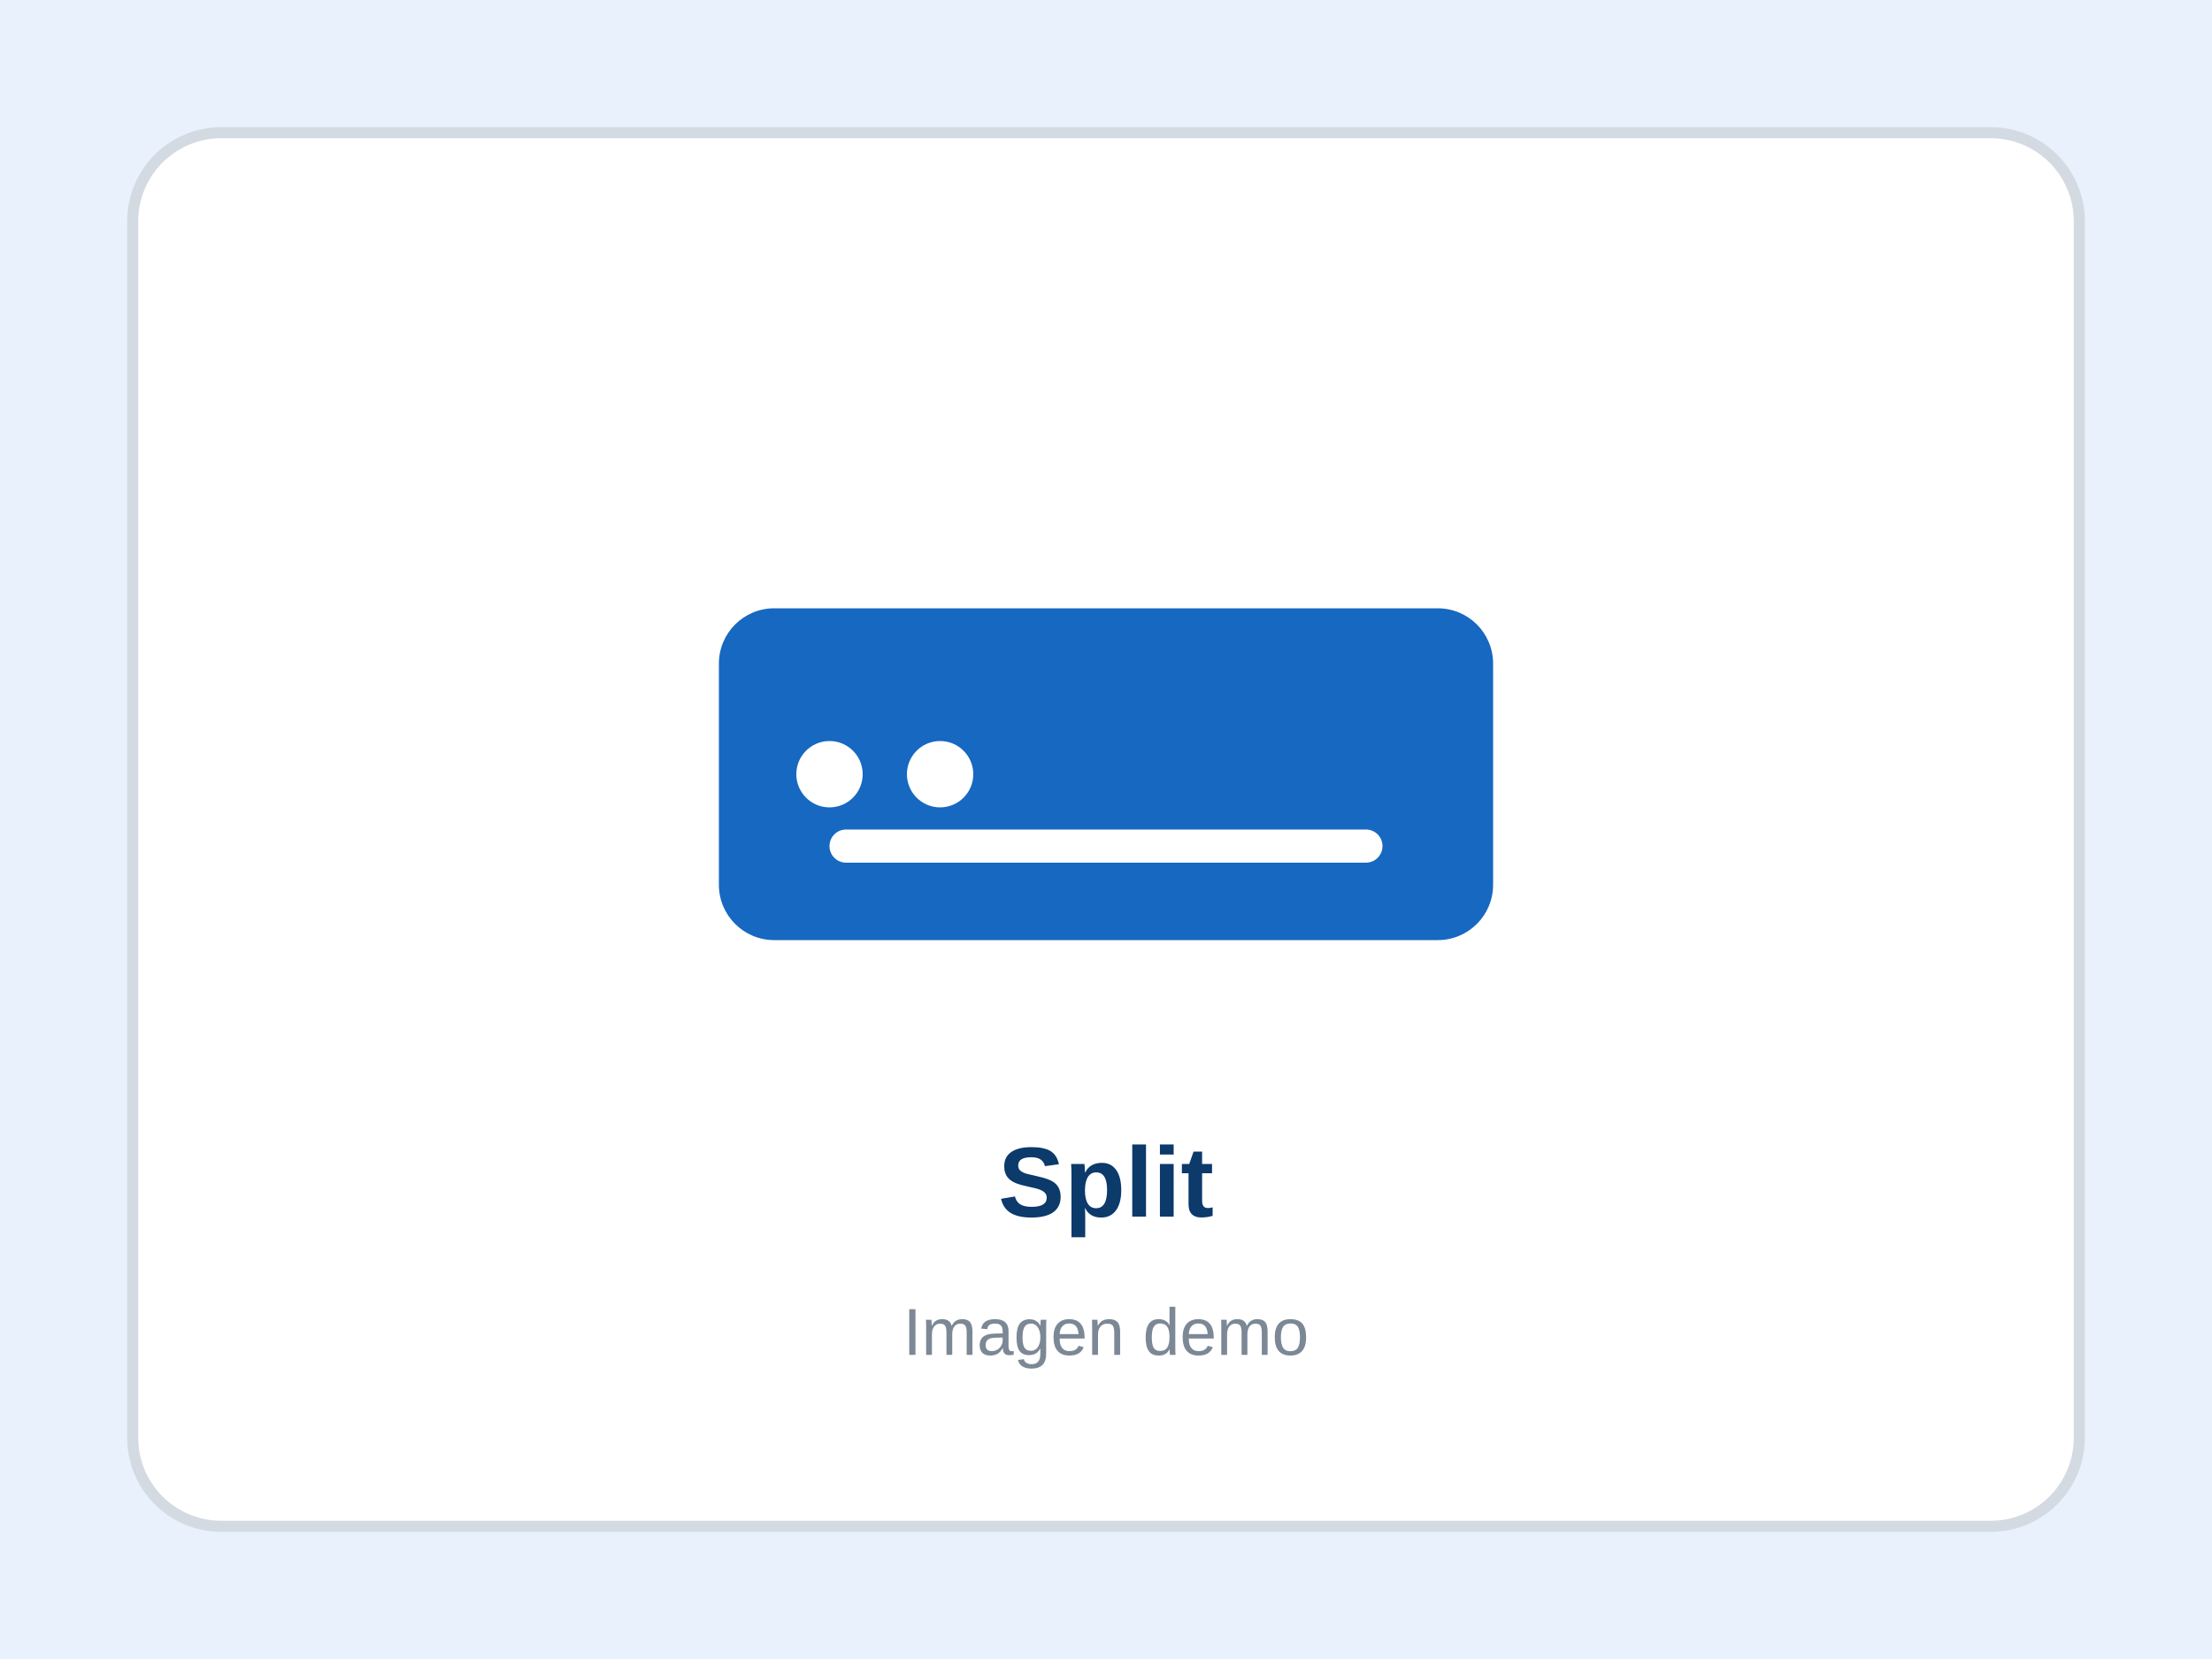
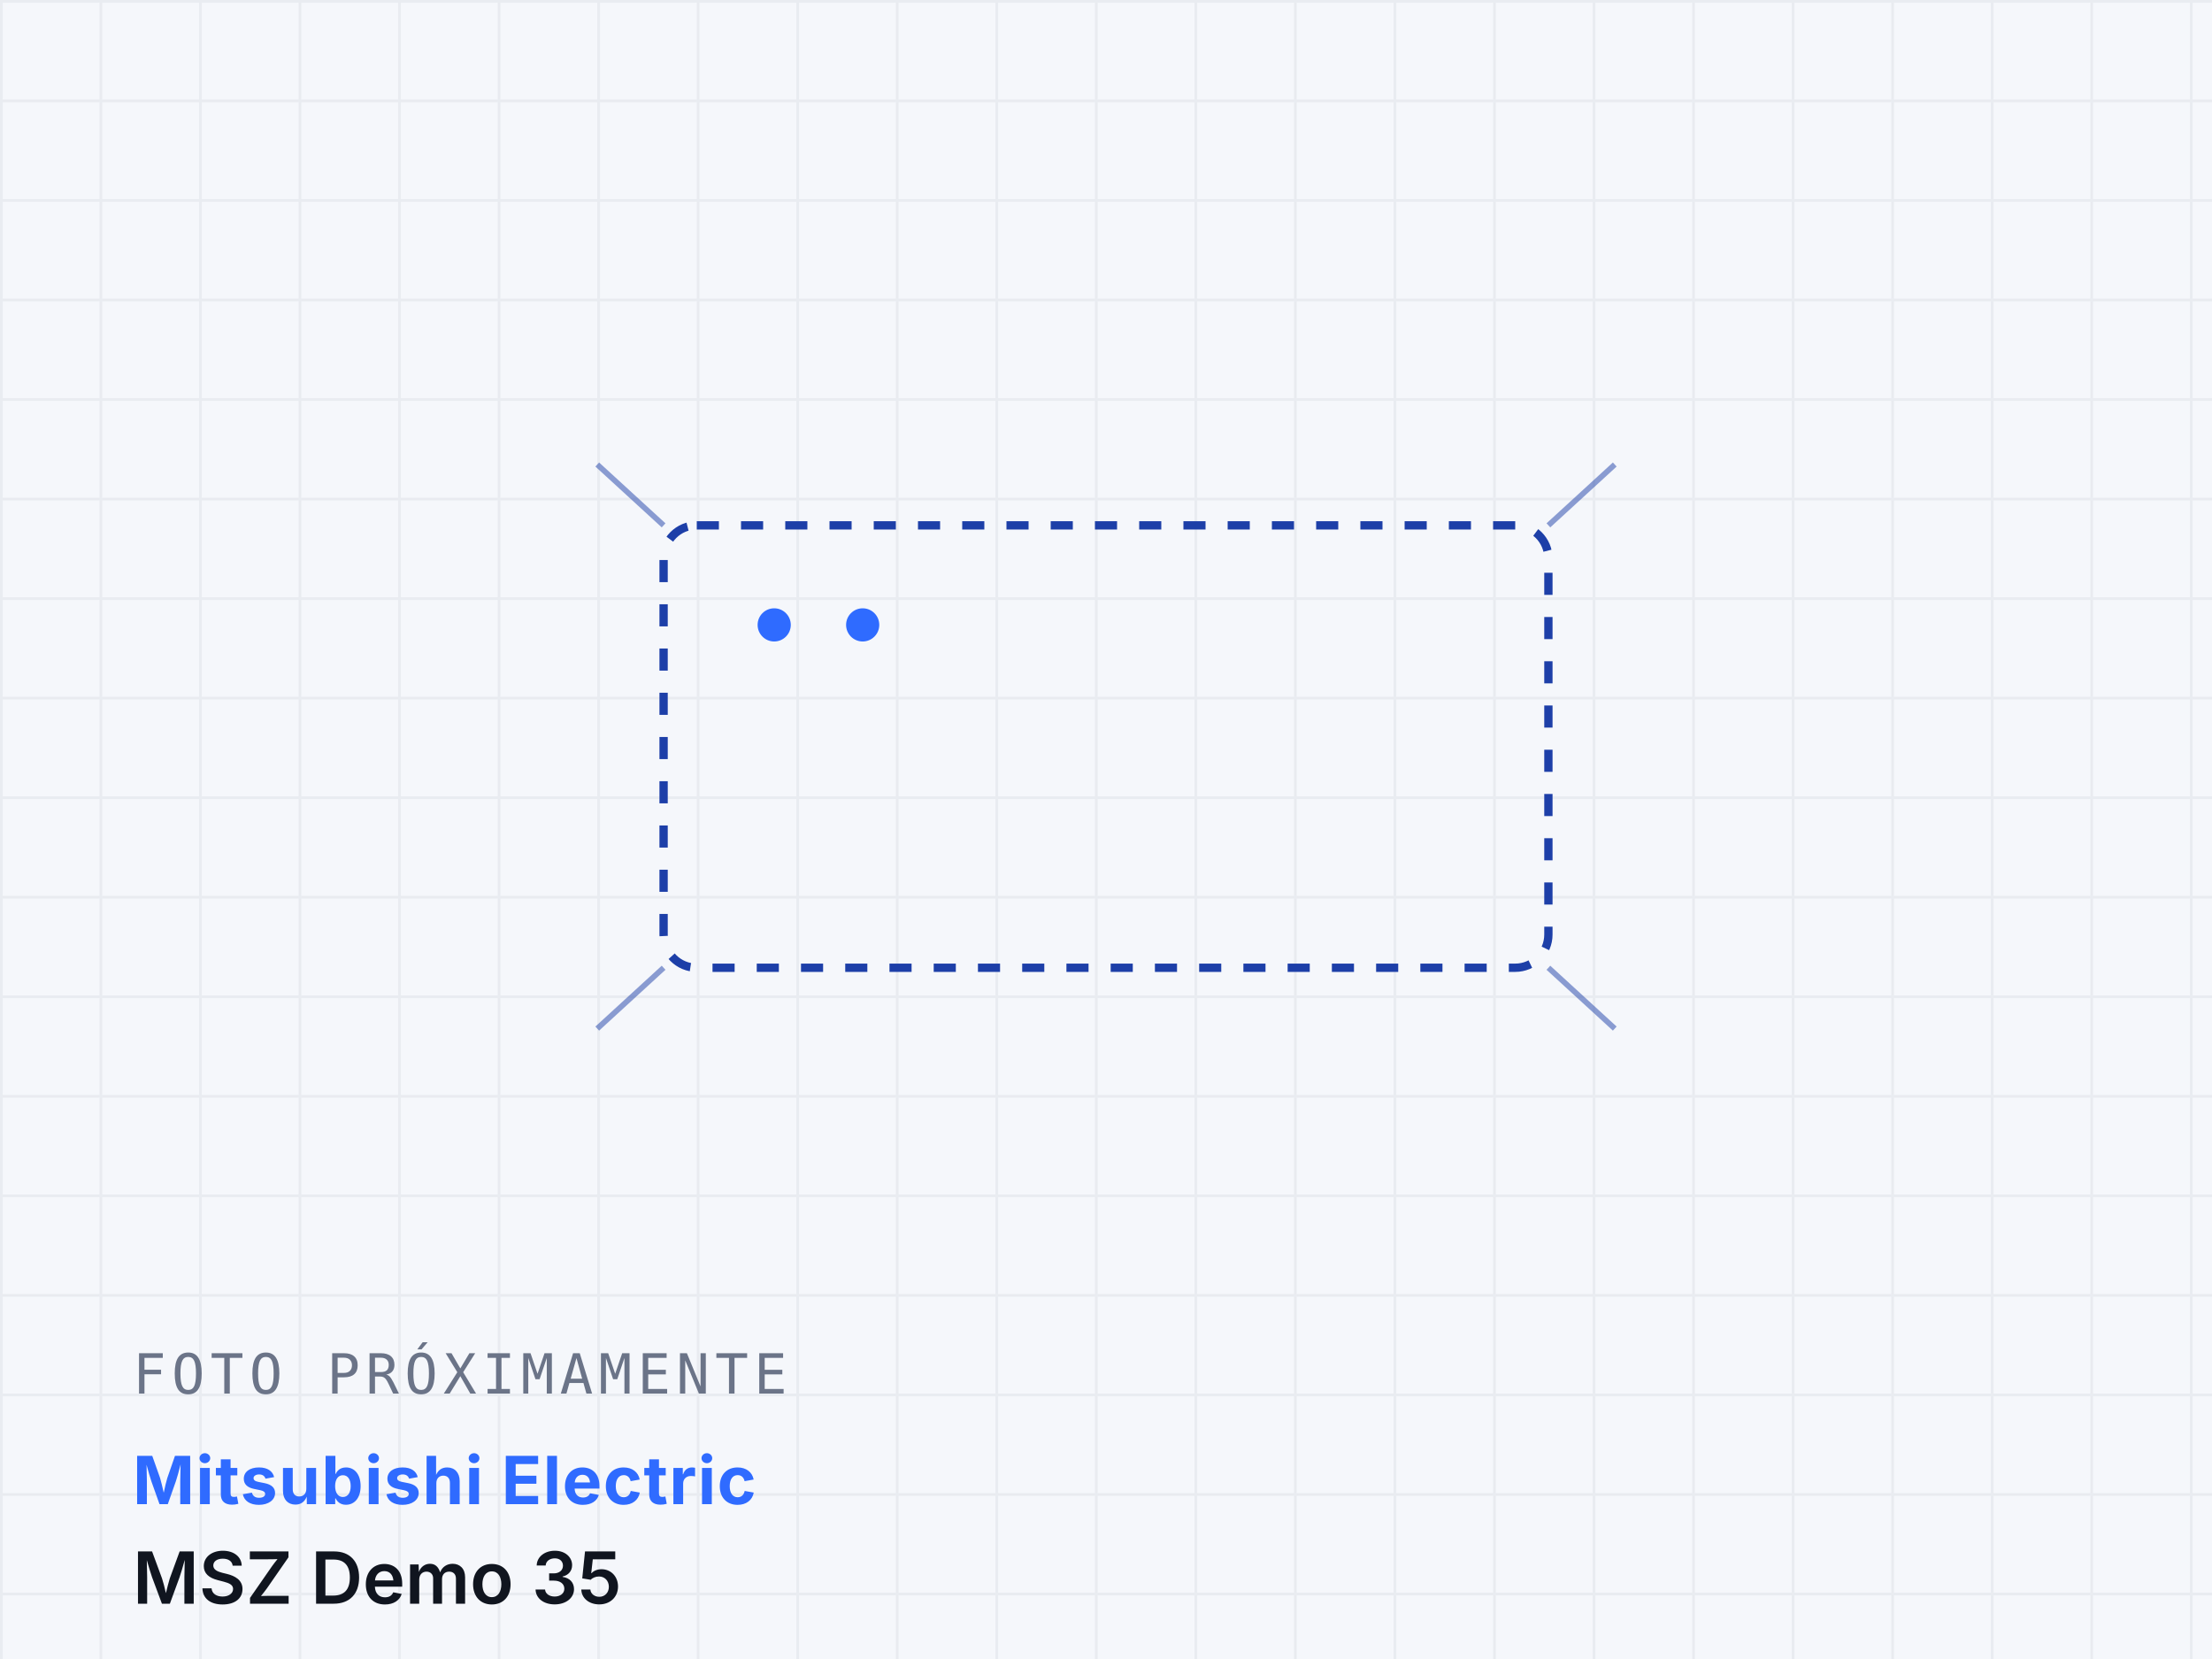
- <svg xmlns="http://www.w3.org/2000/svg" viewBox="0 0 400 300" width="400" height="300">
-   <rect width="400" height="300" fill="#e8f1fc" />
-   <rect x="24" y="24" width="352" height="252" rx="16" fill="#ffffff" stroke="#d3dae2" stroke-width="2" />
-   <rect x="130" y="110" width="140" height="60" rx="10" fill="#1668c1" />
-   <circle cx="150" cy="140" r="6" fill="#ffffff" />
-   <circle cx="170" cy="140" r="6" fill="#ffffff" />
-   <rect x="150" y="150" width="100" height="6" rx="3" fill="#ffffff" />
-   <text x="200" y="220" font-family="Arial, sans-serif" font-size="18" font-weight="700" fill="#0b3a6b" text-anchor="middle">Split</text>
-   <text x="200" y="245" font-family="Arial, sans-serif" font-size="12" fill="#7c8896" text-anchor="middle">Imagen demo</text>
+ <svg xmlns="http://www.w3.org/2000/svg" viewBox="0 0 400 300" width="400" height="300" role="img" aria-label="Mitsubishi Electric MSZ Demo 35">
+   <defs>
+     <pattern id="pgrid" width="18" height="18" patternUnits="userSpaceOnUse">
+       <path d="M 18 0 L 0 0 0 18" fill="none" stroke="#0a1730" stroke-opacity="0.05" stroke-width="1" />
+     </pattern>
+   </defs>
+   <rect width="400" height="300" fill="#f5f7fb" />
+   <rect width="400" height="300" fill="url(#pgrid)" />
+   <rect x="120" y="95" width="160" height="80" rx="6" fill="none" stroke="#1d3fa8" stroke-width="1.5" stroke-dasharray="4 4" />
+   <circle cx="140" cy="113" r="3" fill="#2f6bff" />
+   <circle cx="156" cy="113" r="3" fill="#2f6bff" />
+   <line x1="120" y1="95" x2="108" y2="84" stroke="#1d3fa8" stroke-width="1" opacity="0.5" />
+   <line x1="280" y1="95" x2="292" y2="84" stroke="#1d3fa8" stroke-width="1" opacity="0.5" />
+   <line x1="120" y1="175" x2="108" y2="186" stroke="#1d3fa8" stroke-width="1" opacity="0.5" />
+   <line x1="280" y1="175" x2="292" y2="186" stroke="#1d3fa8" stroke-width="1" opacity="0.5" />
+   <text x="24" y="252" font-family="IBM Plex Mono, monospace" font-size="10" letter-spacing="1" fill="#6b7488">FOTO PRÓXIMAMENTE</text>
+   <text x="24" y="272" font-family="Inter, sans-serif" font-size="12" font-weight="700" fill="#2f6bff" letter-spacing="0.02em">Mitsubishi Electric</text>
+   <text x="24" y="290" font-family="Inter, sans-serif" font-size="13" font-weight="600" fill="#10151f">MSZ Demo 35</text>
</svg>
